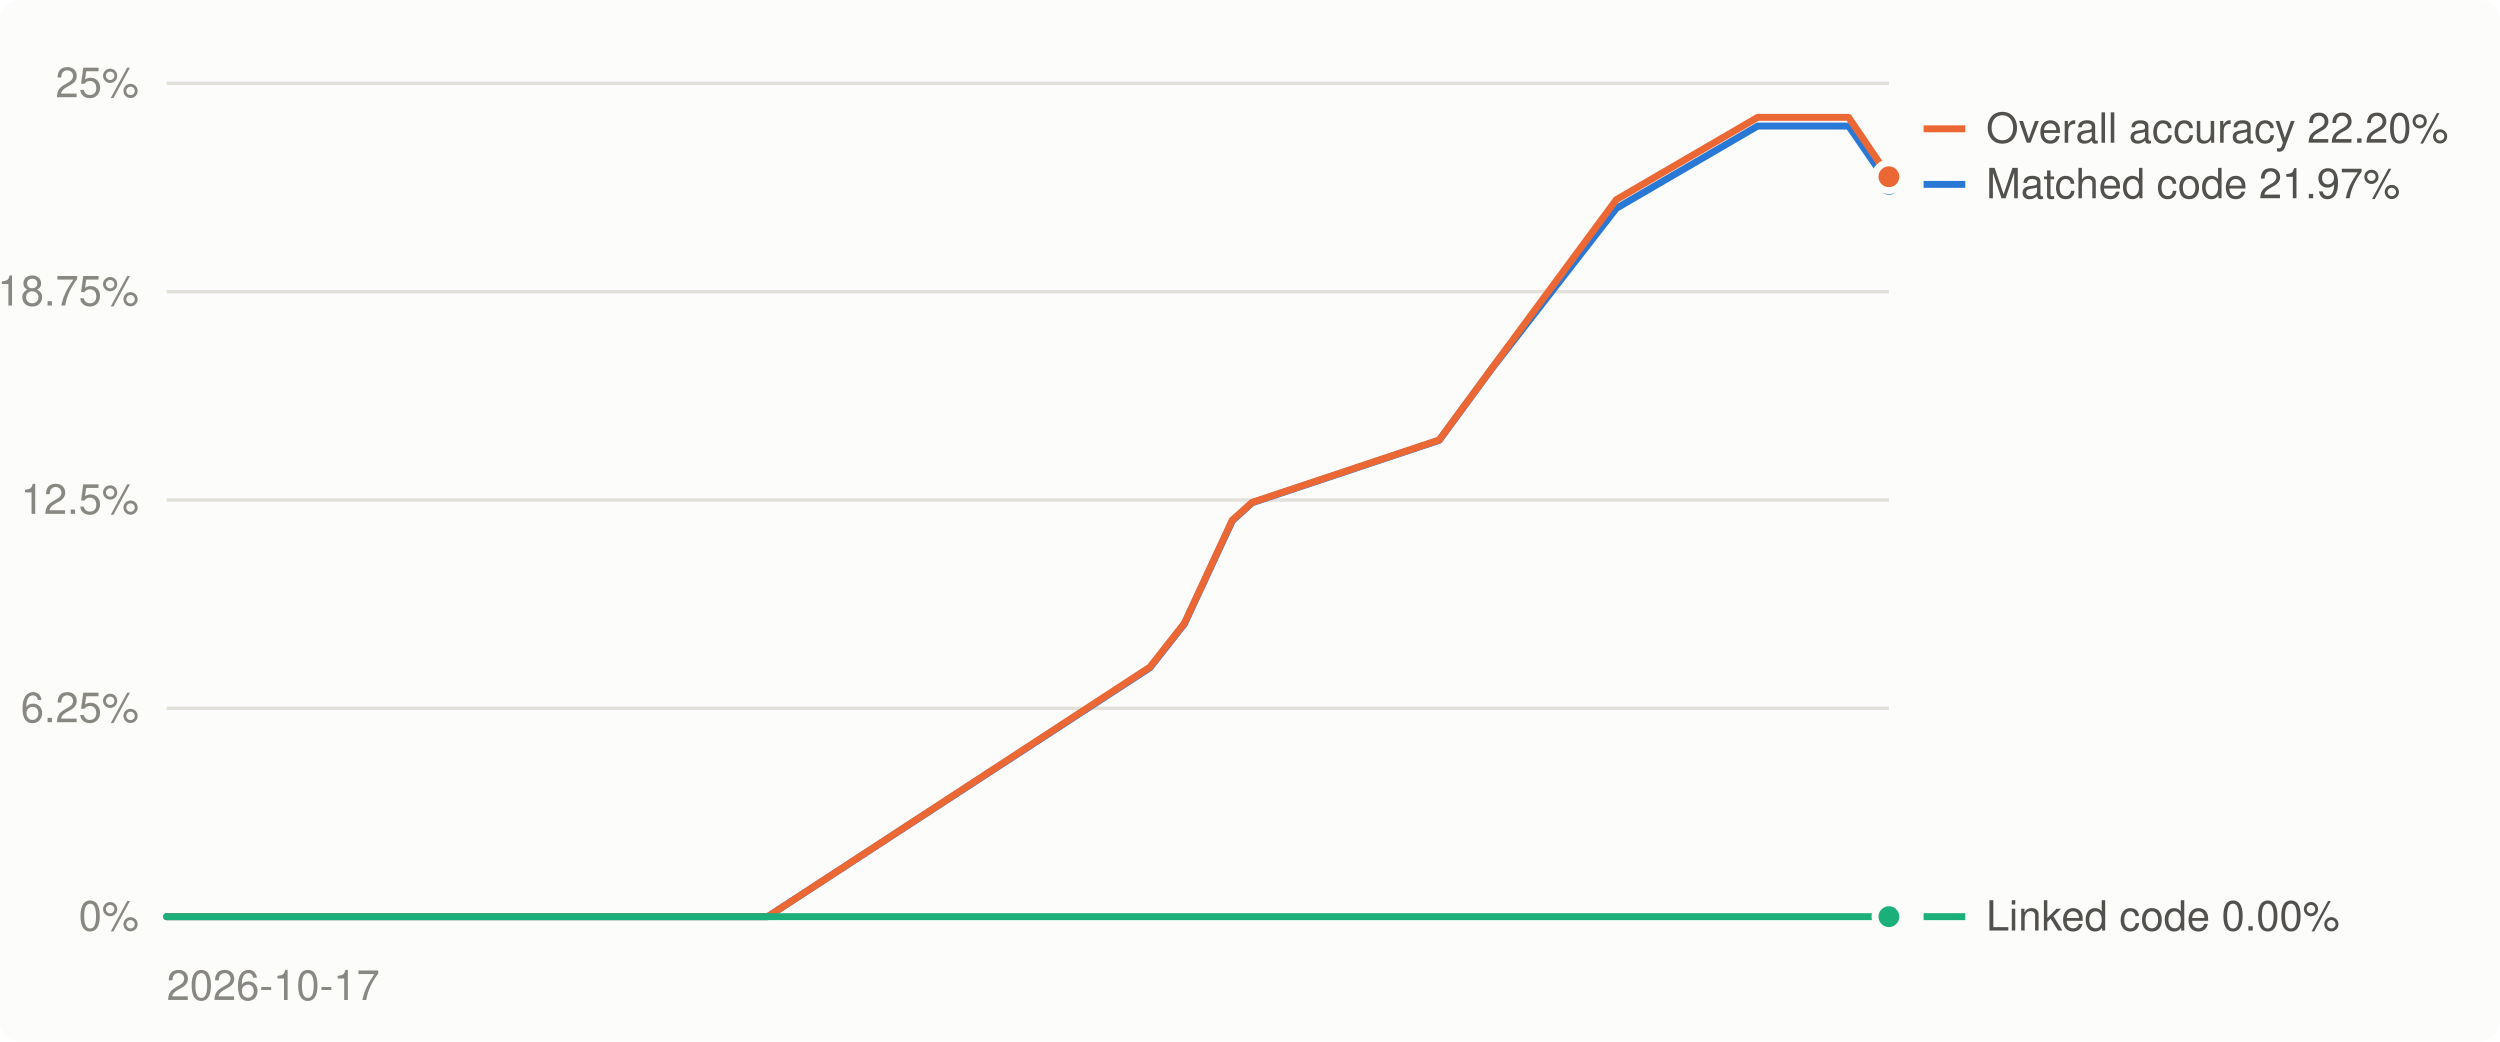
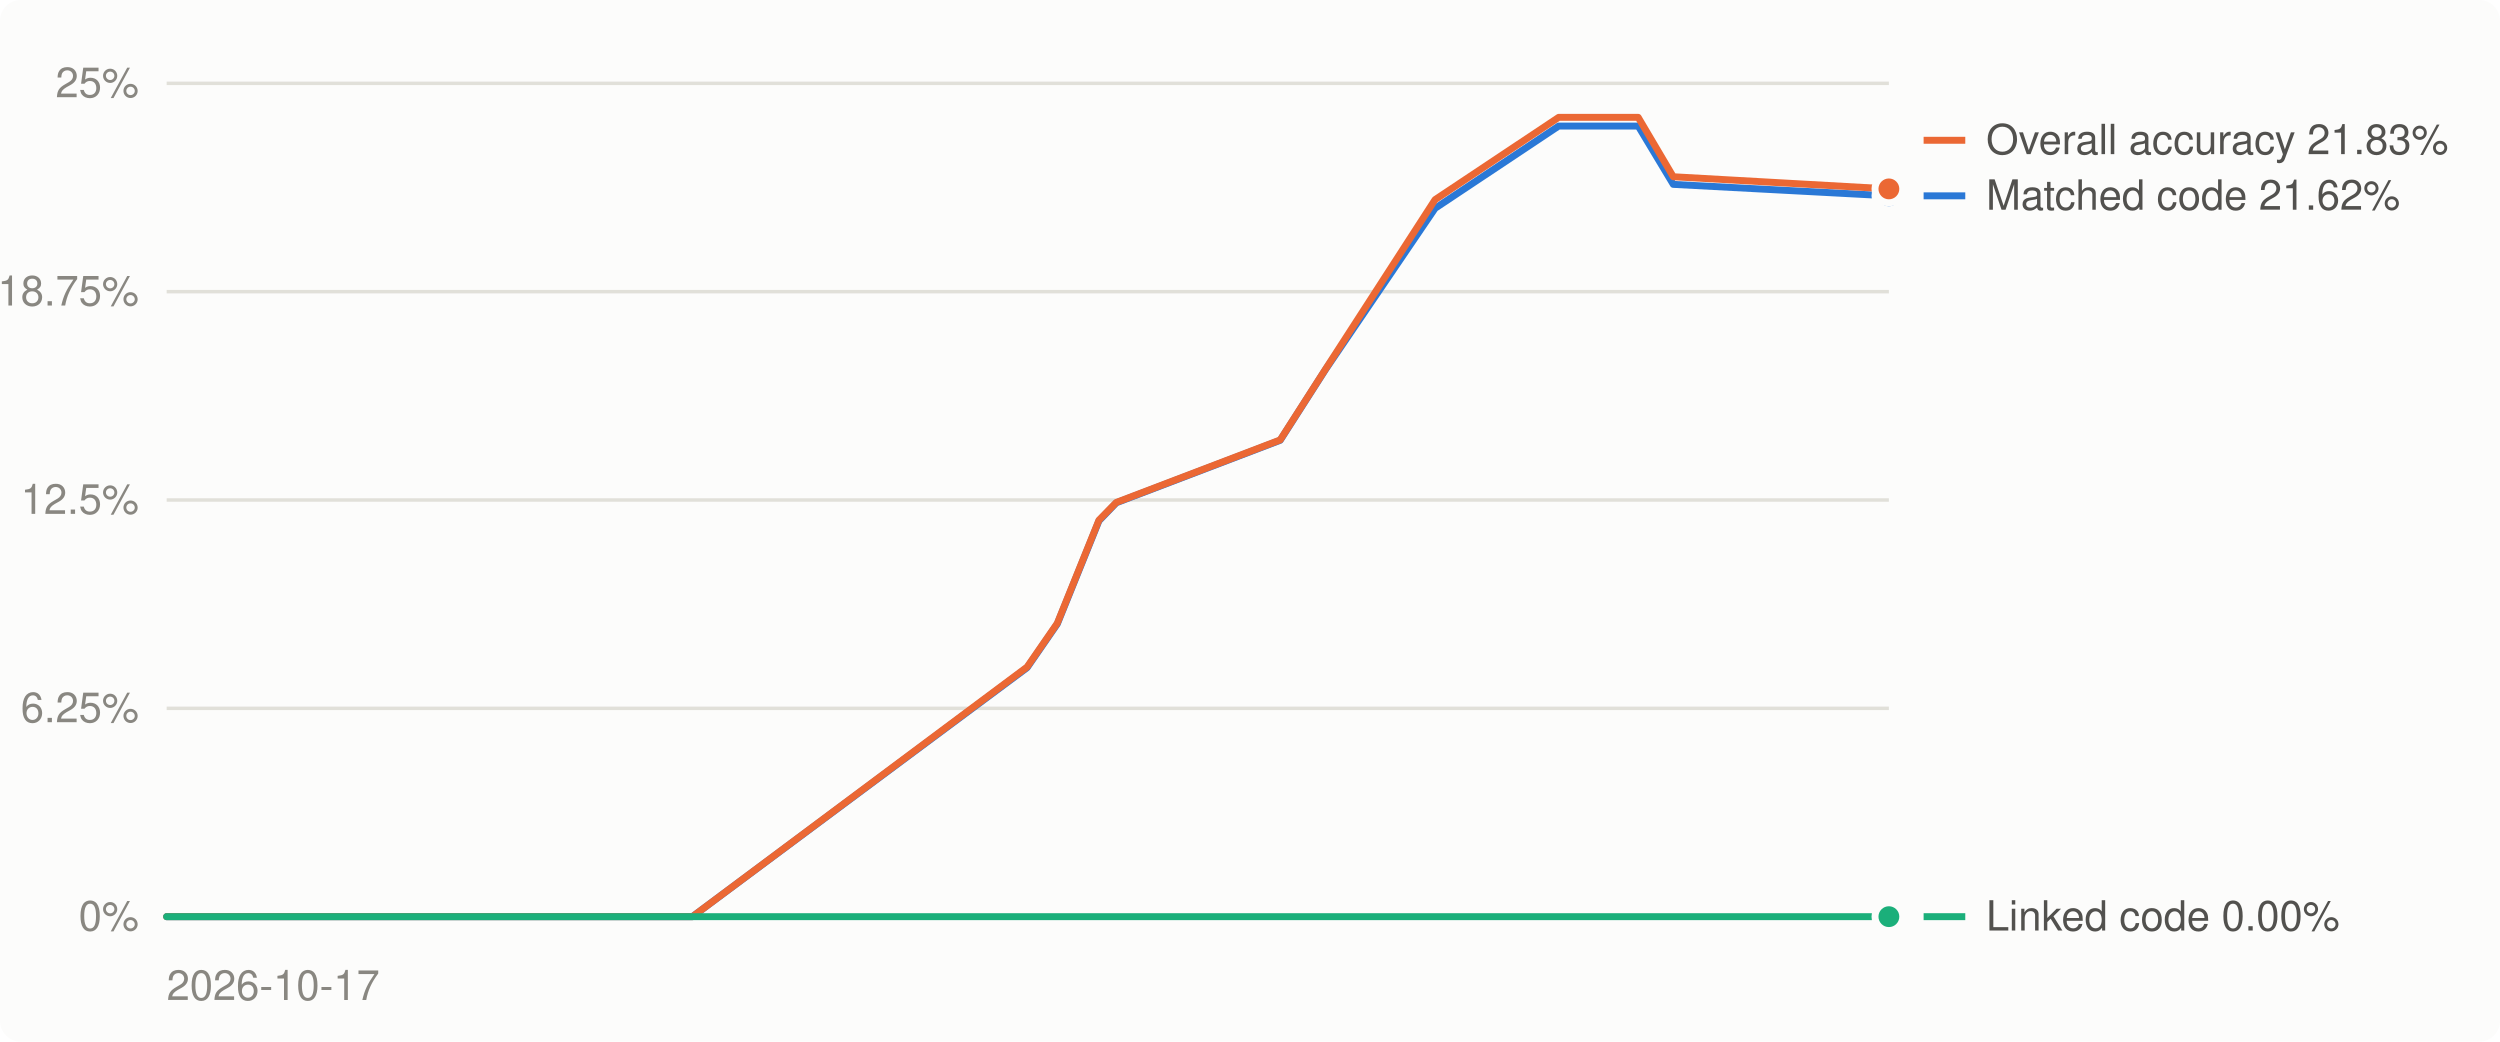
<svg xmlns="http://www.w3.org/2000/svg" viewBox="0 0 720 300" width="720" height="300" role="img" aria-label="Decompilation progress over time">
  <style>
.bg{fill:#fcfcfb}.grid{stroke:#e1e0d9}.muted{fill:#898781}.lbl{fill:#52514e}.ln0{stroke:#2a78d6}.dot0{fill:#2a78d6;stroke:#fcfcfb}.ln1{stroke:#eb6834}.dot1{fill:#eb6834;stroke:#fcfcfb}.ln2{stroke:#1baf7a}.dot2{fill:#1baf7a;stroke:#fcfcfb}
@media (prefers-color-scheme: dark){.bg{fill:#1a1a19}.grid{stroke:#2c2c2a}.muted{fill:#898781}.lbl{fill:#c3c2b7}.ln0{stroke:#3987e5}.dot0{fill:#3987e5;stroke:#1a1a19}.ln1{stroke:#d95926}.dot1{fill:#d95926;stroke:#1a1a19}.ln2{stroke:#199e70}.dot2{fill:#199e70;stroke:#1a1a19}}
text{font:12px -apple-system,BlinkMacSystemFont,'Segoe UI',Helvetica,Arial,sans-serif}
</style>
  <rect class="bg" width="720" height="300" rx="6" />
  <line x1="48" x2="544" y1="264.0" y2="264.0" class="grid" stroke-width="1" />
  <text x="40" y="268.0" class="muted" text-anchor="end">0%</text>
  <line x1="48" x2="544" y1="204.0" y2="204.0" class="grid" stroke-width="1" />
  <text x="40" y="208.0" class="muted" text-anchor="end">6.25%</text>
  <line x1="48" x2="544" y1="144.0" y2="144.0" class="grid" stroke-width="1" />
  <text x="40" y="148.0" class="muted" text-anchor="end">12.5%</text>
  <line x1="48" x2="544" y1="84.0" y2="84.0" class="grid" stroke-width="1" />
  <text x="40" y="88.0" class="muted" text-anchor="end">18.75%</text>
  <line x1="48" x2="544" y1="24.0" y2="24.0" class="grid" stroke-width="1" />
  <text x="40" y="28.0" class="muted" text-anchor="end">25%</text>
  <text class="muted" x="48.0" y="288" text-anchor="start">2026-10-17</text>
-   <polyline points="48.0,264.0 221.1,264.0 331.2,192.3 341.1,179.7 354.9,150.0 360.6,144.8 414.5,126.8 429.4,106.5 465.5,60.0 506.2,36.3 532.4,36.3 544.0,53.1" fill="none" class="ln0" stroke-width="2" stroke-linejoin="round" stroke-linecap="round" />
-   <polyline points="48.0,264.0 221.1,264.0 331.2,192.1 341.1,179.5 354.9,149.8 360.6,144.7 414.5,126.7 429.4,106.4 465.5,57.5 506.2,33.8 532.4,33.8 544.0,50.9" fill="none" class="ln1" stroke-width="2" stroke-linejoin="round" stroke-linecap="round" />
-   <polyline points="48.0,264.0 221.1,264.0 331.2,264.0 341.1,264.0 354.9,264.0 360.6,264.0 414.5,264.0 429.4,264.0 465.5,264.0 506.2,264.0 532.4,264.0 544.0,264.0" fill="none" class="ln2" stroke-width="2" stroke-linejoin="round" stroke-linecap="round" />
-   <circle cx="544.0" cy="53.1" r="4" class="dot0" stroke-width="2" />
-   <circle cx="544.0" cy="50.9" r="4" class="dot1" stroke-width="2" />
+   <polyline points="48.0,264.0 199.4,264.0 295.8,192.3 304.5,179.7 316.5,150.0 321.5,144.8 368.7,126.8 381.7,106.5 413.3,60.0 448.9,36.3 471.8,36.3 481.9,53.1 544.0,56.4" fill="none" class="ln0" stroke-width="2" stroke-linejoin="round" stroke-linecap="round" />
+   <polyline points="48.0,264.0 199.4,264.0 295.8,192.1 304.5,179.5 316.5,149.8 321.5,144.7 368.7,126.7 381.7,106.4 413.3,57.5 448.9,33.8 471.8,33.8 481.9,50.9 544.0,54.4" fill="none" class="ln1" stroke-width="2" stroke-linejoin="round" stroke-linecap="round" />
+   <polyline points="48.0,264.0 199.4,264.0 295.8,264.0 304.5,264.0 316.5,264.0 321.5,264.0 368.7,264.0 381.7,264.0 413.3,264.0 448.9,264.0 471.8,264.0 481.9,264.0 544.0,264.0" fill="none" class="ln2" stroke-width="2" stroke-linejoin="round" stroke-linecap="round" />
+   <circle cx="544.0" cy="56.4" r="4" class="dot0" stroke-width="2" />
+   <circle cx="544.0" cy="54.4" r="4" class="dot1" stroke-width="2" />
  <circle cx="544.0" cy="264.0" r="4" class="dot2" stroke-width="2" />
  <line x1="554" x2="566" y1="264.0" y2="264.0" class="ln2" stroke-width="2" />
  <text class="lbl" x="572" y="268.0">Linked code 0.00%</text>
-   <line x1="554" x2="566" y1="53.1" y2="53.1" class="ln0" stroke-width="2" />
-   <text class="lbl" x="572" y="57.1">Matched code 21.97%</text>
-   <line x1="554" x2="566" y1="37.1" y2="37.1" class="ln1" stroke-width="2" />
-   <text class="lbl" x="572" y="41.1">Overall accuracy 22.20%</text>
+   <line x1="554" x2="566" y1="56.4" y2="56.4" class="ln0" stroke-width="2" />
+   <text class="lbl" x="572" y="60.4">Matched code 21.62%</text>
+   <line x1="554" x2="566" y1="40.4" y2="40.4" class="ln1" stroke-width="2" />
+   <text class="lbl" x="572" y="44.4">Overall accuracy 21.83%</text>
</svg>
